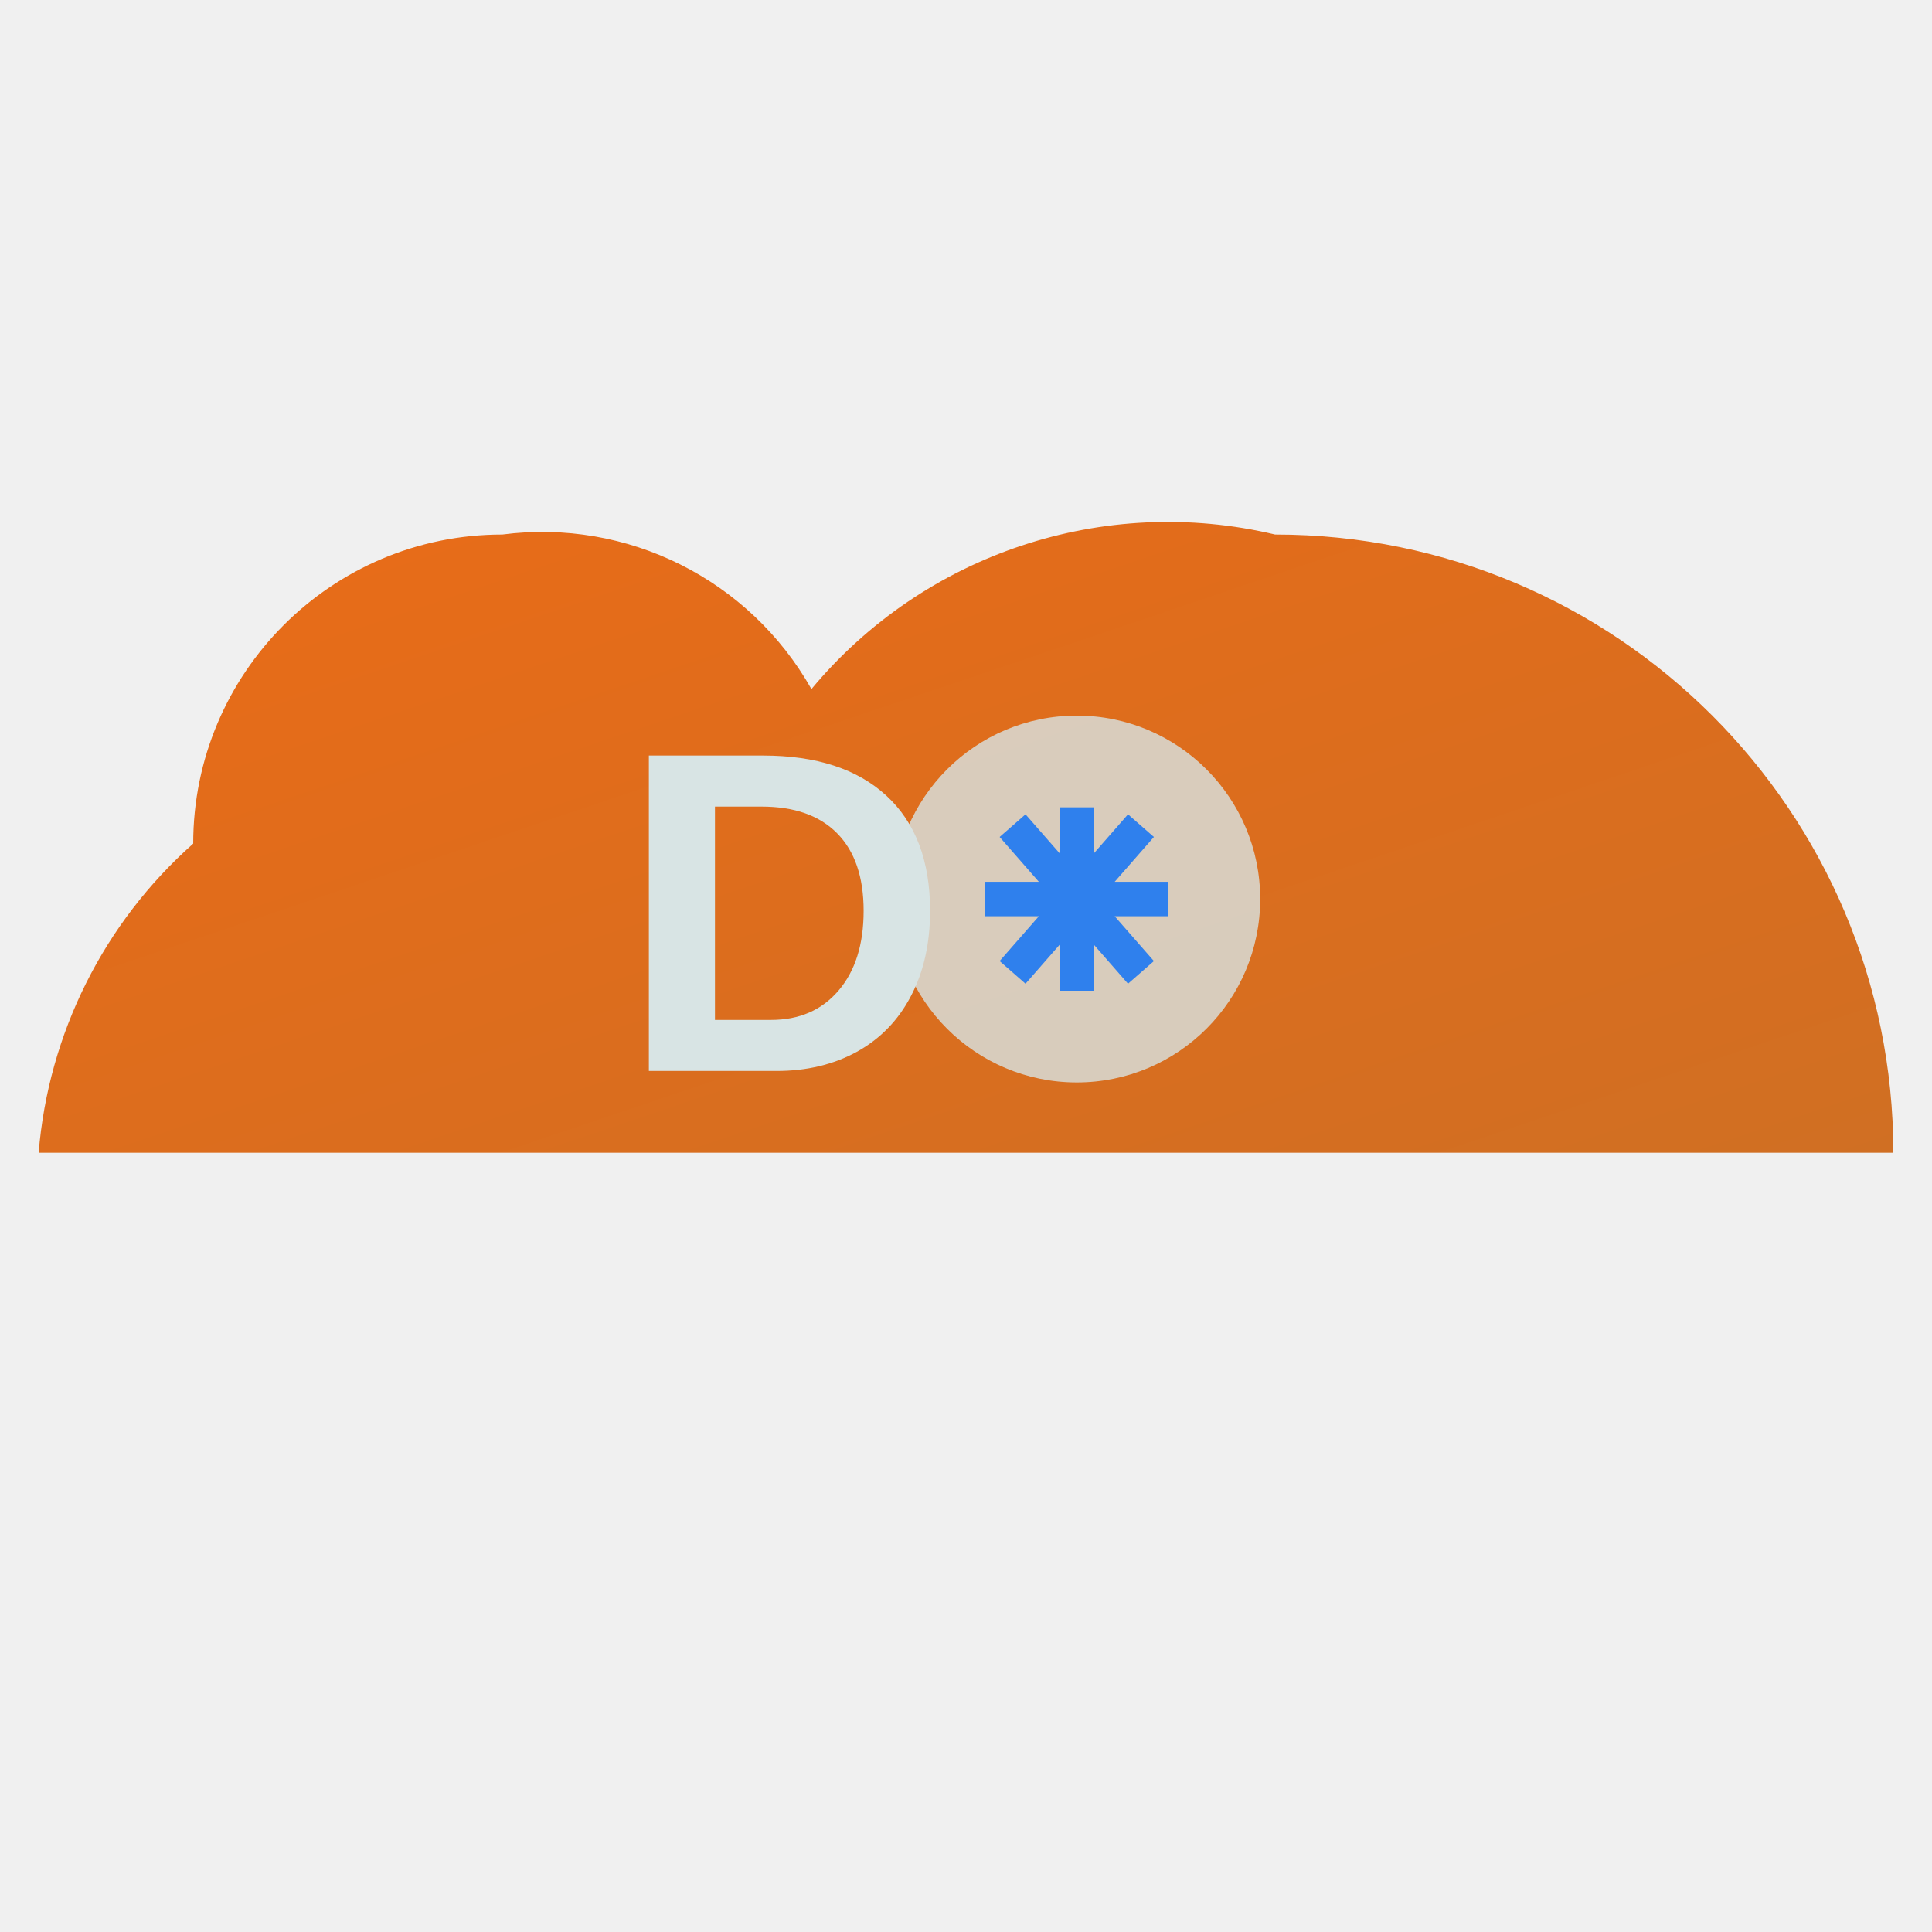
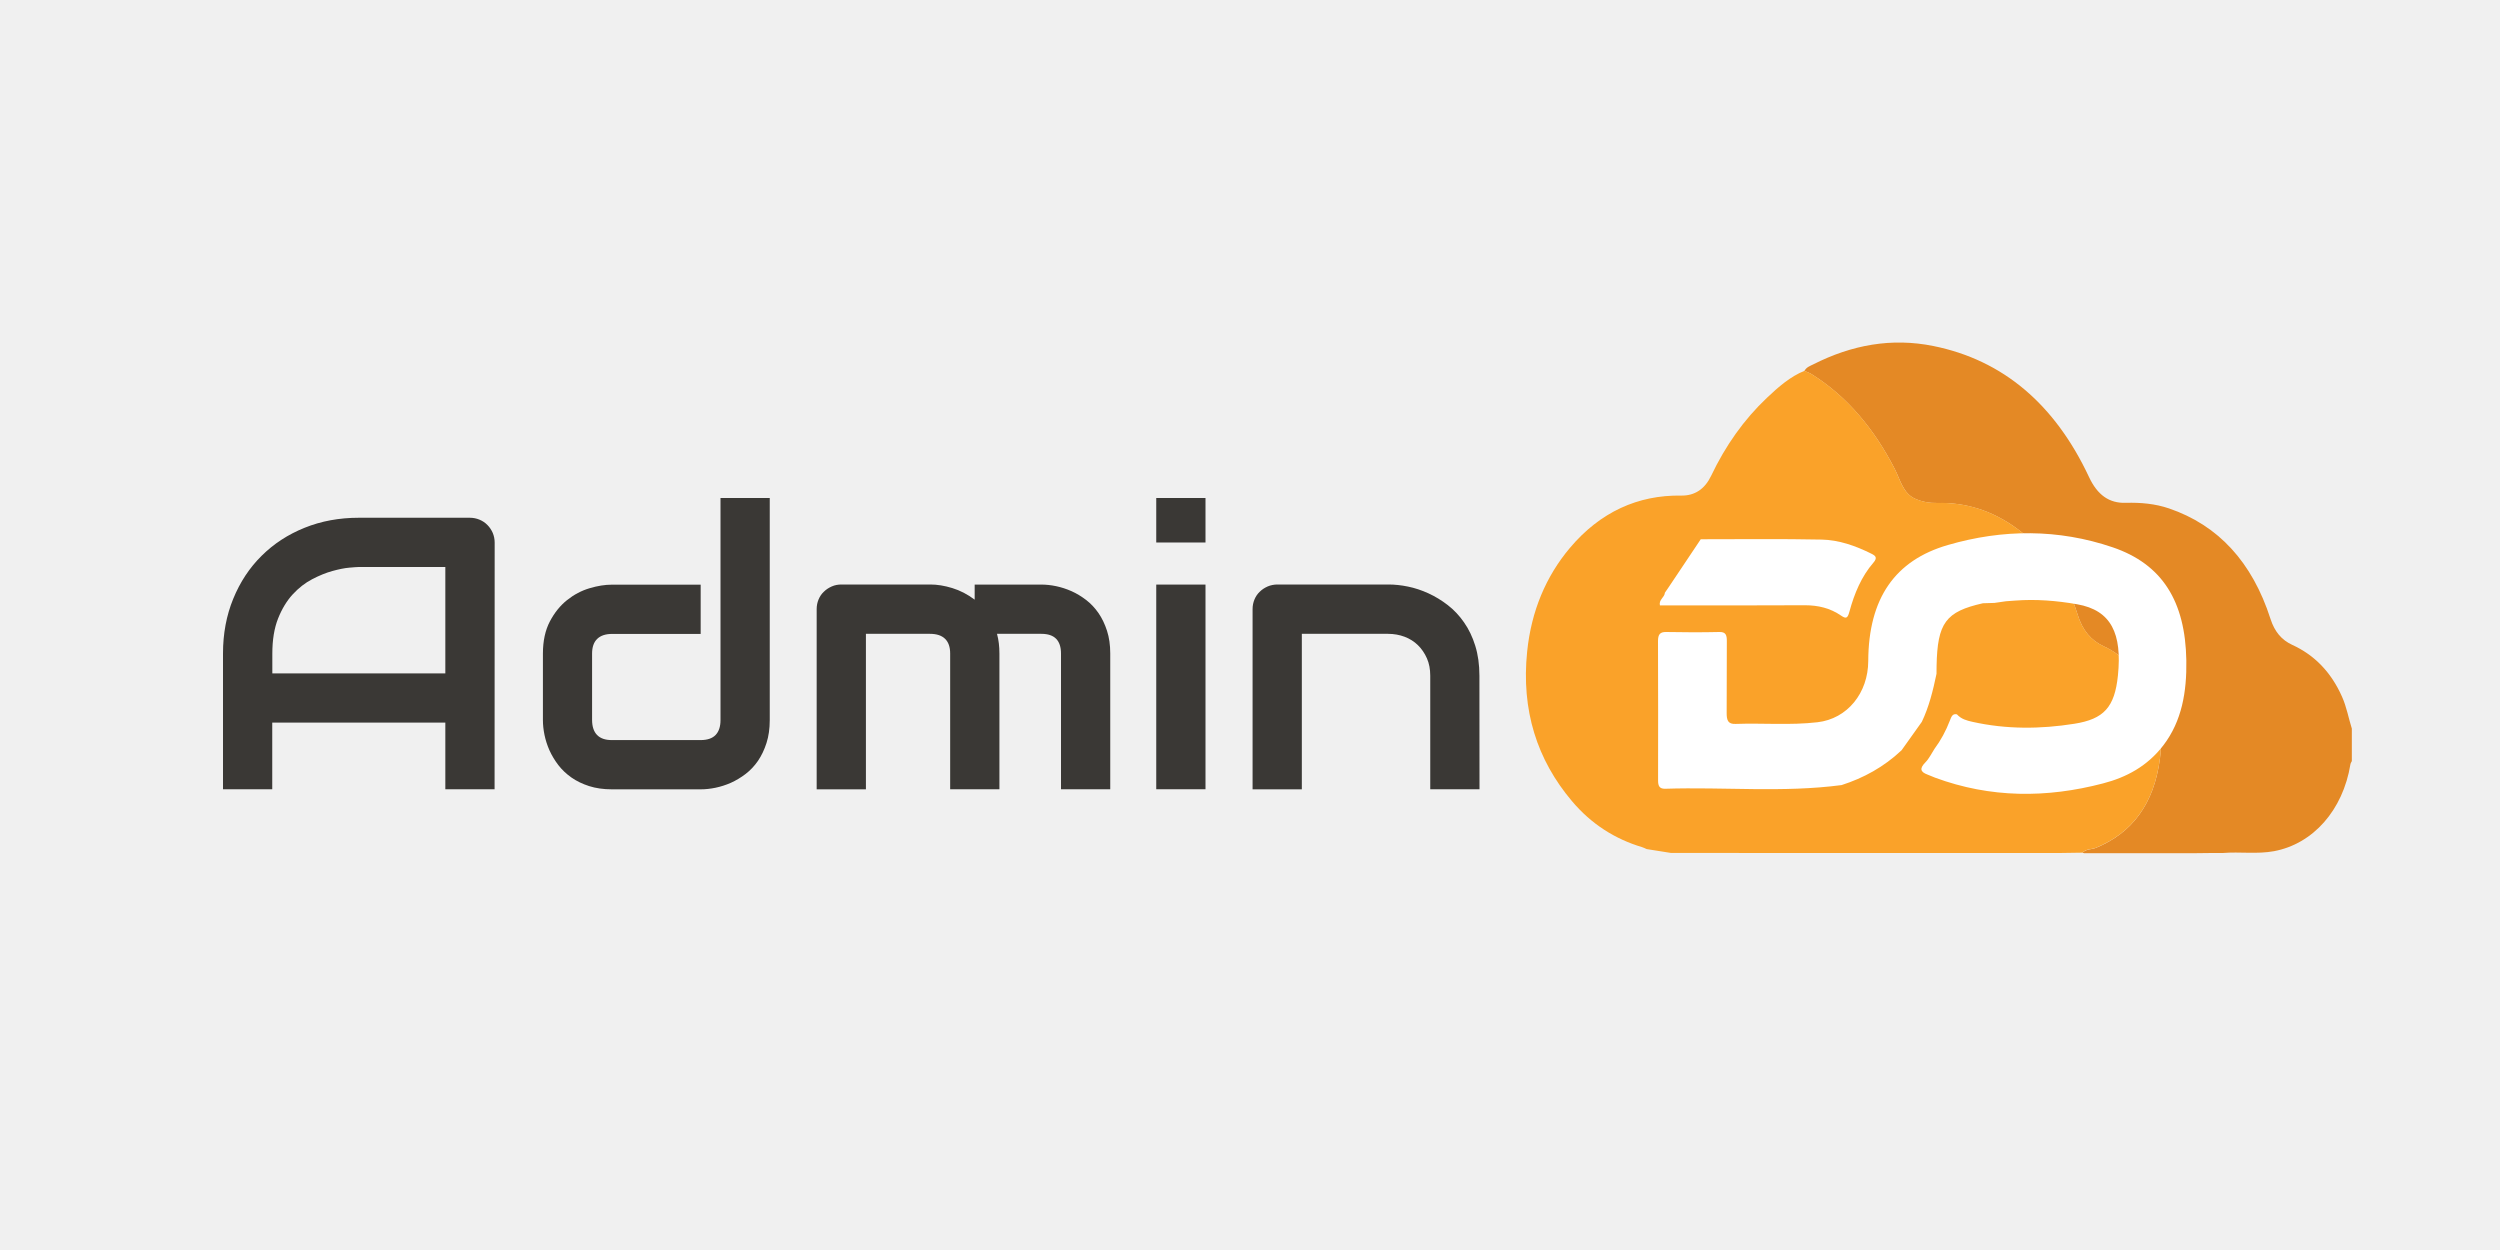
- <svg xmlns="http://www.w3.org/2000/svg" width="300" height="300">
-   <defs>
-     <linearGradient id="cloudGradient" x1="0%" y1="0%" x2="100%" y2="100%">
-       <stop offset="0%" style="stop-color:#ea6b17;stop-opacity:1" />
-       <stop offset="100%" style="stop-color:#d06f23;stop-opacity:1" />
-     </linearGradient>
-   </defs>
-   <g transform="translate(6, 35) scale(1)">
-     <g transform="translate(0, 0) scale(4.8)">
-       <path d="M60,30 A20,20 0 0,0 40,10 A15,15 0 0,0 25,15 A10,10 0 0,0 15,10 A10,10 0 0,0 5,20 A15,15 0 0,0 0,30 H60 Z" fill="url(#cloudGradient)" />
+ <svg xmlns="http://www.w3.org/2000/svg" version="1.1" id="Layer_1" width="300" height="150" x="0px" y="0px" viewBox="0 0 300 112.5" style="enable-background:new 0 0 300 112.5;" xml:space="preserve">
+   <style type="text/css">
+ 	.st0{fill:#E48925;}
+ 	.st1{fill:#FAA229;}
+ 	.st2{fill:#3A3835;}
+ 	.st3{fill:#FFFFFF;}
+ </style>
+   <g id="Layer_2_1_">
+ </g>
+   <g id="Layer_1_1_">
+     <g>
+       <path class="st0" d="M266.74,83.61c2.05-0.17,4.1,0.16,6.15-0.22c4.68-0.88,8.26-4.91,9.16-10.42c0.02-0.14,0.11-0.26,0.17-0.39    c0-1.3,0-2.6,0-3.9c-0.4-1.27-0.63-2.61-1.18-3.83c-1.32-2.98-3.34-5.01-5.96-6.21c-1.28-0.59-2.12-1.57-2.62-3.12    c-2.19-6.81-6.26-11.24-12.18-13.26c-1.68-0.57-3.41-0.72-5.16-0.67c-2.02,0.07-3.43-0.94-4.44-3.1    c-4.1-8.74-10.32-14.03-18.68-15.72c-5-1.01-9.79-0.14-14.42,2.21c-0.38,0.19-0.8,0.32-1.05,0.78c0.3,0.13,0.61,0.23,0.89,0.41    c4.22,2.65,7.46,6.52,9.94,11.34c0.67,1.3,1,2.92,2.41,3.57c0.9,0.41,1.79,0.55,2.73,0.53c3.36-0.08,6.49,0.9,9.36,2.95    c3.46,2.48,6.05,5.9,7.45,10.43c0.59,1.91,1.6,3.12,3.18,3.84c4.16,1.91,7.5,7.44,6.7,13.49c-0.72,5.44-3.36,8.89-7.67,10.67    c-0.54,0.22-1.16,0.11-1.63,0.59c0.06,0.02,0.13,0.03,0.19,0.05c4.51,0,9.03,0,13.54,0C264.66,83.61,265.7,83.61,266.74,83.61z" />
+       <path class="st1" d="M249.89,83.57c0.47-0.49,1.09-0.37,1.63-0.59c4.32-1.78,6.95-5.23,7.67-10.67c0.8-6.05-2.54-11.58-6.7-13.49    c-1.58-0.72-2.59-1.93-3.18-3.84c-1.4-4.53-3.99-7.96-7.45-10.43c-2.87-2.05-6-3.03-9.36-2.95c-0.94,0.02-1.83-0.12-2.73-0.53    c-1.41-0.65-1.75-2.27-2.41-3.57c-2.48-4.82-5.71-8.69-9.94-11.34c-0.28-0.18-0.59-0.27-0.89-0.41c-1.7,0.69-3.12,1.93-4.5,3.24    c-2.75,2.6-4.97,5.73-6.7,9.37c-0.76,1.58-1.96,2.39-3.6,2.36c-5.16-0.08-9.7,1.96-13.35,6.29c-2.86,3.4-4.62,7.55-5.12,12.41    c-0.73,7.07,1.19,13.01,5.37,17.96c2.34,2.78,5.21,4.57,8.43,5.53c0.19,0.06,0.36,0.15,0.54,0.23c0.97,0.15,1.94,0.31,2.9,0.46    c4.58,0,9.16,0.01,13.74,0.01c0.97,0,1.94,0,2.91,0c4.52,0,9.03,0,13.55,0c0.97,0,1.94,0,2.91,0c4.52,0,9.03,0,13.55,0    C248.08,83.59,248.98,83.58,249.89,83.57z" />
    </g>
-     <g transform="translate(90, -20) scale(1.78)">
-       <g transform="translate(-40, 20) scale(2)">
-         <circle cx="40" cy="25" r="8" fill="#d8e4e4" opacity="0.8" />
-         <path d="M40,21 V29 M36,25 H44 M37.2,21.8 L42.8,28.2 M37.2,28.2 L42.8,21.8" stroke="#2F80ED" stroke-width="1.5" />
-       </g>
-       <g transform="translate(0, 0) scale(1)">
-         <text x="0" y="85" font-family="Arial, sans-serif" font-size="40" font-weight="bold" fill="#d8e4e4">D</text>
-       </g>
+     <g>
+       <path class="st2" d="M59.35,75.96h-5.91v-8H32.67v8h-5.91V59.67c0-2.38,0.41-4.57,1.23-6.57c0.82-2,1.95-3.72,3.41-5.16    c1.45-1.44,3.17-2.56,5.16-3.36c1.98-0.8,4.15-1.2,6.5-1.2h13.32c0.41,0,0.8,0.08,1.16,0.23c0.36,0.15,0.68,0.36,0.95,0.64    c0.27,0.27,0.48,0.59,0.64,0.95c0.15,0.36,0.23,0.75,0.23,1.16L59.35,75.96L59.35,75.96z M32.67,62.06h20.77V49.29H43.06    c-0.18,0-0.57,0.03-1.15,0.08c-0.58,0.05-1.26,0.19-2.02,0.4c-0.77,0.21-1.57,0.54-2.42,0.98c-0.85,0.44-1.63,1.05-2.34,1.82    c-0.71,0.77-1.3,1.74-1.76,2.9s-0.69,2.56-0.69,4.22V62.06L32.67,62.06z" />
+       <path class="st2" d="M92.37,67.67c0,1.01-0.13,1.93-0.39,2.74c-0.26,0.81-0.6,1.52-1.02,2.14c-0.42,0.61-0.92,1.14-1.48,1.57    c-0.56,0.43-1.15,0.78-1.76,1.06c-0.61,0.27-1.24,0.47-1.86,0.6c-0.63,0.13-1.22,0.19-1.78,0.19H73.42    c-1.01,0-1.92-0.13-2.73-0.39c-0.8-0.26-1.51-0.6-2.12-1.03c-0.61-0.43-1.14-0.93-1.57-1.49c-0.43-0.56-0.78-1.15-1.06-1.76    c-0.27-0.61-0.47-1.23-0.6-1.86c-0.13-0.63-0.19-1.22-0.19-1.76v-8c0-1.51,0.28-2.8,0.83-3.85c0.55-1.05,1.24-1.91,2.07-2.57    c0.83-0.66,1.72-1.13,2.69-1.42c0.97-0.29,1.86-0.43,2.68-0.43h10.66v5.91H73.46c-0.79,0-1.39,0.2-1.8,0.6s-0.61,0.99-0.61,1.76    v7.95c0,0.8,0.2,1.41,0.6,1.82c0.4,0.41,0.99,0.61,1.76,0.61h10.66c0.8,0,1.4-0.2,1.8-0.61c0.39-0.41,0.59-1,0.59-1.77V41.01h5.91    L92.37,67.67L92.37,67.67z" />
+       <path class="st2" d="M119.93,75.96h-5.91V59.67c0-0.77-0.2-1.36-0.61-1.76s-1.01-0.6-1.82-0.6h-7.68v18.66h-5.91V54.33    c0-0.41,0.08-0.79,0.23-1.15s0.36-0.67,0.64-0.93c0.27-0.27,0.59-0.47,0.95-0.63s0.75-0.23,1.16-0.23h10.66    c0.82,0,1.7,0.14,2.64,0.43c0.94,0.29,1.83,0.75,2.68,1.39V51.4h8c0.56,0,1.15,0.06,1.77,0.19c0.62,0.13,1.24,0.33,1.85,0.6    c0.61,0.27,1.2,0.63,1.76,1.06c0.56,0.43,1.05,0.95,1.48,1.57c0.42,0.61,0.76,1.32,1.02,2.12c0.26,0.8,0.39,1.71,0.39,2.73v16.29    h-5.91V59.67c0-0.77-0.19-1.36-0.58-1.76s-0.98-0.6-1.78-0.6h-5.32c0.2,0.73,0.29,1.51,0.29,2.36L119.93,75.96L119.93,75.96z" />
+       <path class="st2" d="M144.66,46.35h-5.91v-5.34h5.91V46.35z M144.66,75.96h-5.91V51.4h5.91V75.96z" />
+       <path class="st2" d="M177.54,75.96h-5.91V62.33c0-0.77-0.13-1.47-0.4-2.08c-0.27-0.61-0.63-1.14-1.08-1.58    c-0.45-0.44-0.99-0.78-1.6-1.01s-1.28-0.35-1.99-0.35h-10.34v18.66h-5.91V54.33c0-0.41,0.08-0.79,0.23-1.15s0.36-0.67,0.64-0.93    c0.27-0.27,0.59-0.47,0.95-0.63c0.36-0.15,0.75-0.23,1.16-0.23h13.32c0.74,0,1.53,0.08,2.35,0.25c0.83,0.17,1.64,0.44,2.45,0.81    c0.81,0.37,1.58,0.84,2.32,1.41c0.74,0.57,1.39,1.26,1.95,2.07c0.57,0.81,1.02,1.75,1.35,2.81c0.33,1.06,0.5,2.26,0.5,3.59    L177.54,75.96L177.54,75.96z" />
+     </g>
+     <g>
+       <path class="st3" d="M230.62,67.87c-0.81,1.14-1.62,2.27-2.43,3.41c-2.13,2.01-4.56,3.33-7.2,4.18    c-7.04,0.93-14.1,0.21-21.15,0.44c-0.68,0.02-0.88-0.3-0.87-1.03c0.01-5.56,0.01-11.13-0.01-16.69c0-0.82,0.26-1.1,0.98-1.09    c2.12,0.04,4.25,0.05,6.37,0c0.77-0.02,0.92,0.34,0.91,1.12c-0.03,2.86,0.01,5.72-0.02,8.58c-0.01,0.9,0.17,1.37,1.07,1.33    c3.27-0.12,6.55,0.18,9.82-0.2c3.6-0.41,6.09-3.52,6.1-7.35c0.03-7.54,3.23-12.09,9.56-13.92c6.58-1.91,13.23-1.95,19.78,0.28    c5.93,2.02,8.71,6.46,8.83,13.57c0.06,3.76-0.53,7.27-2.75,10.18c-1.93,2.52-4.46,3.86-7.25,4.58    c-6.76,1.77-13.49,1.77-20.15-0.69c-0.31-0.11-0.6-0.26-0.91-0.37c-0.86-0.32-0.98-0.73-0.25-1.47c0.44-0.44,0.73-1.07,1.09-1.62    c0.76-1.02,1.37-2.16,1.84-3.38c0.18-0.46,0.31-0.88,0.85-0.76c0.52,0.58,1.2,0.75,1.86,0.9c4.07,0.91,8.17,0.88,12.24,0.23    c3.53-0.56,4.83-1.98,5.22-5.78c0.51-5.01-0.78-7.84-4.9-8.56c-2.46-0.43-4.94-0.63-7.43-0.44c-0.37,0.03-0.73,0.05-1.1,0.08    c-0.46,0.07-0.93,0.13-1.39,0.2c-0.46,0.02-0.92,0.03-1.38,0.04c-4.47,1.01-5.46,2.35-5.56,7.53c-0.01,0.31-0.01,0.63-0.01,0.94    C231.96,64.12,231.48,66.07,230.62,67.87z" />
+       <path class="st3" d="M204.09,45.96c4.83,0,9.67-0.06,14.5,0.04c2.07,0.04,4.06,0.74,5.97,1.69c0.5,0.25,0.78,0.47,0.24,1.09    c-1.42,1.64-2.28,3.69-2.87,5.87c-0.22,0.82-0.41,0.87-0.99,0.48c-1.33-0.92-2.79-1.25-4.34-1.25c-5.8,0.03-11.6,0.02-17.41,0.02    c-0.16-0.69,0.55-0.94,0.6-1.53c0.15-0.22,0.31-0.45,0.46-0.67C201.53,49.79,202.81,47.87,204.09,45.96z" />
    </g>
  </g>
</svg>
